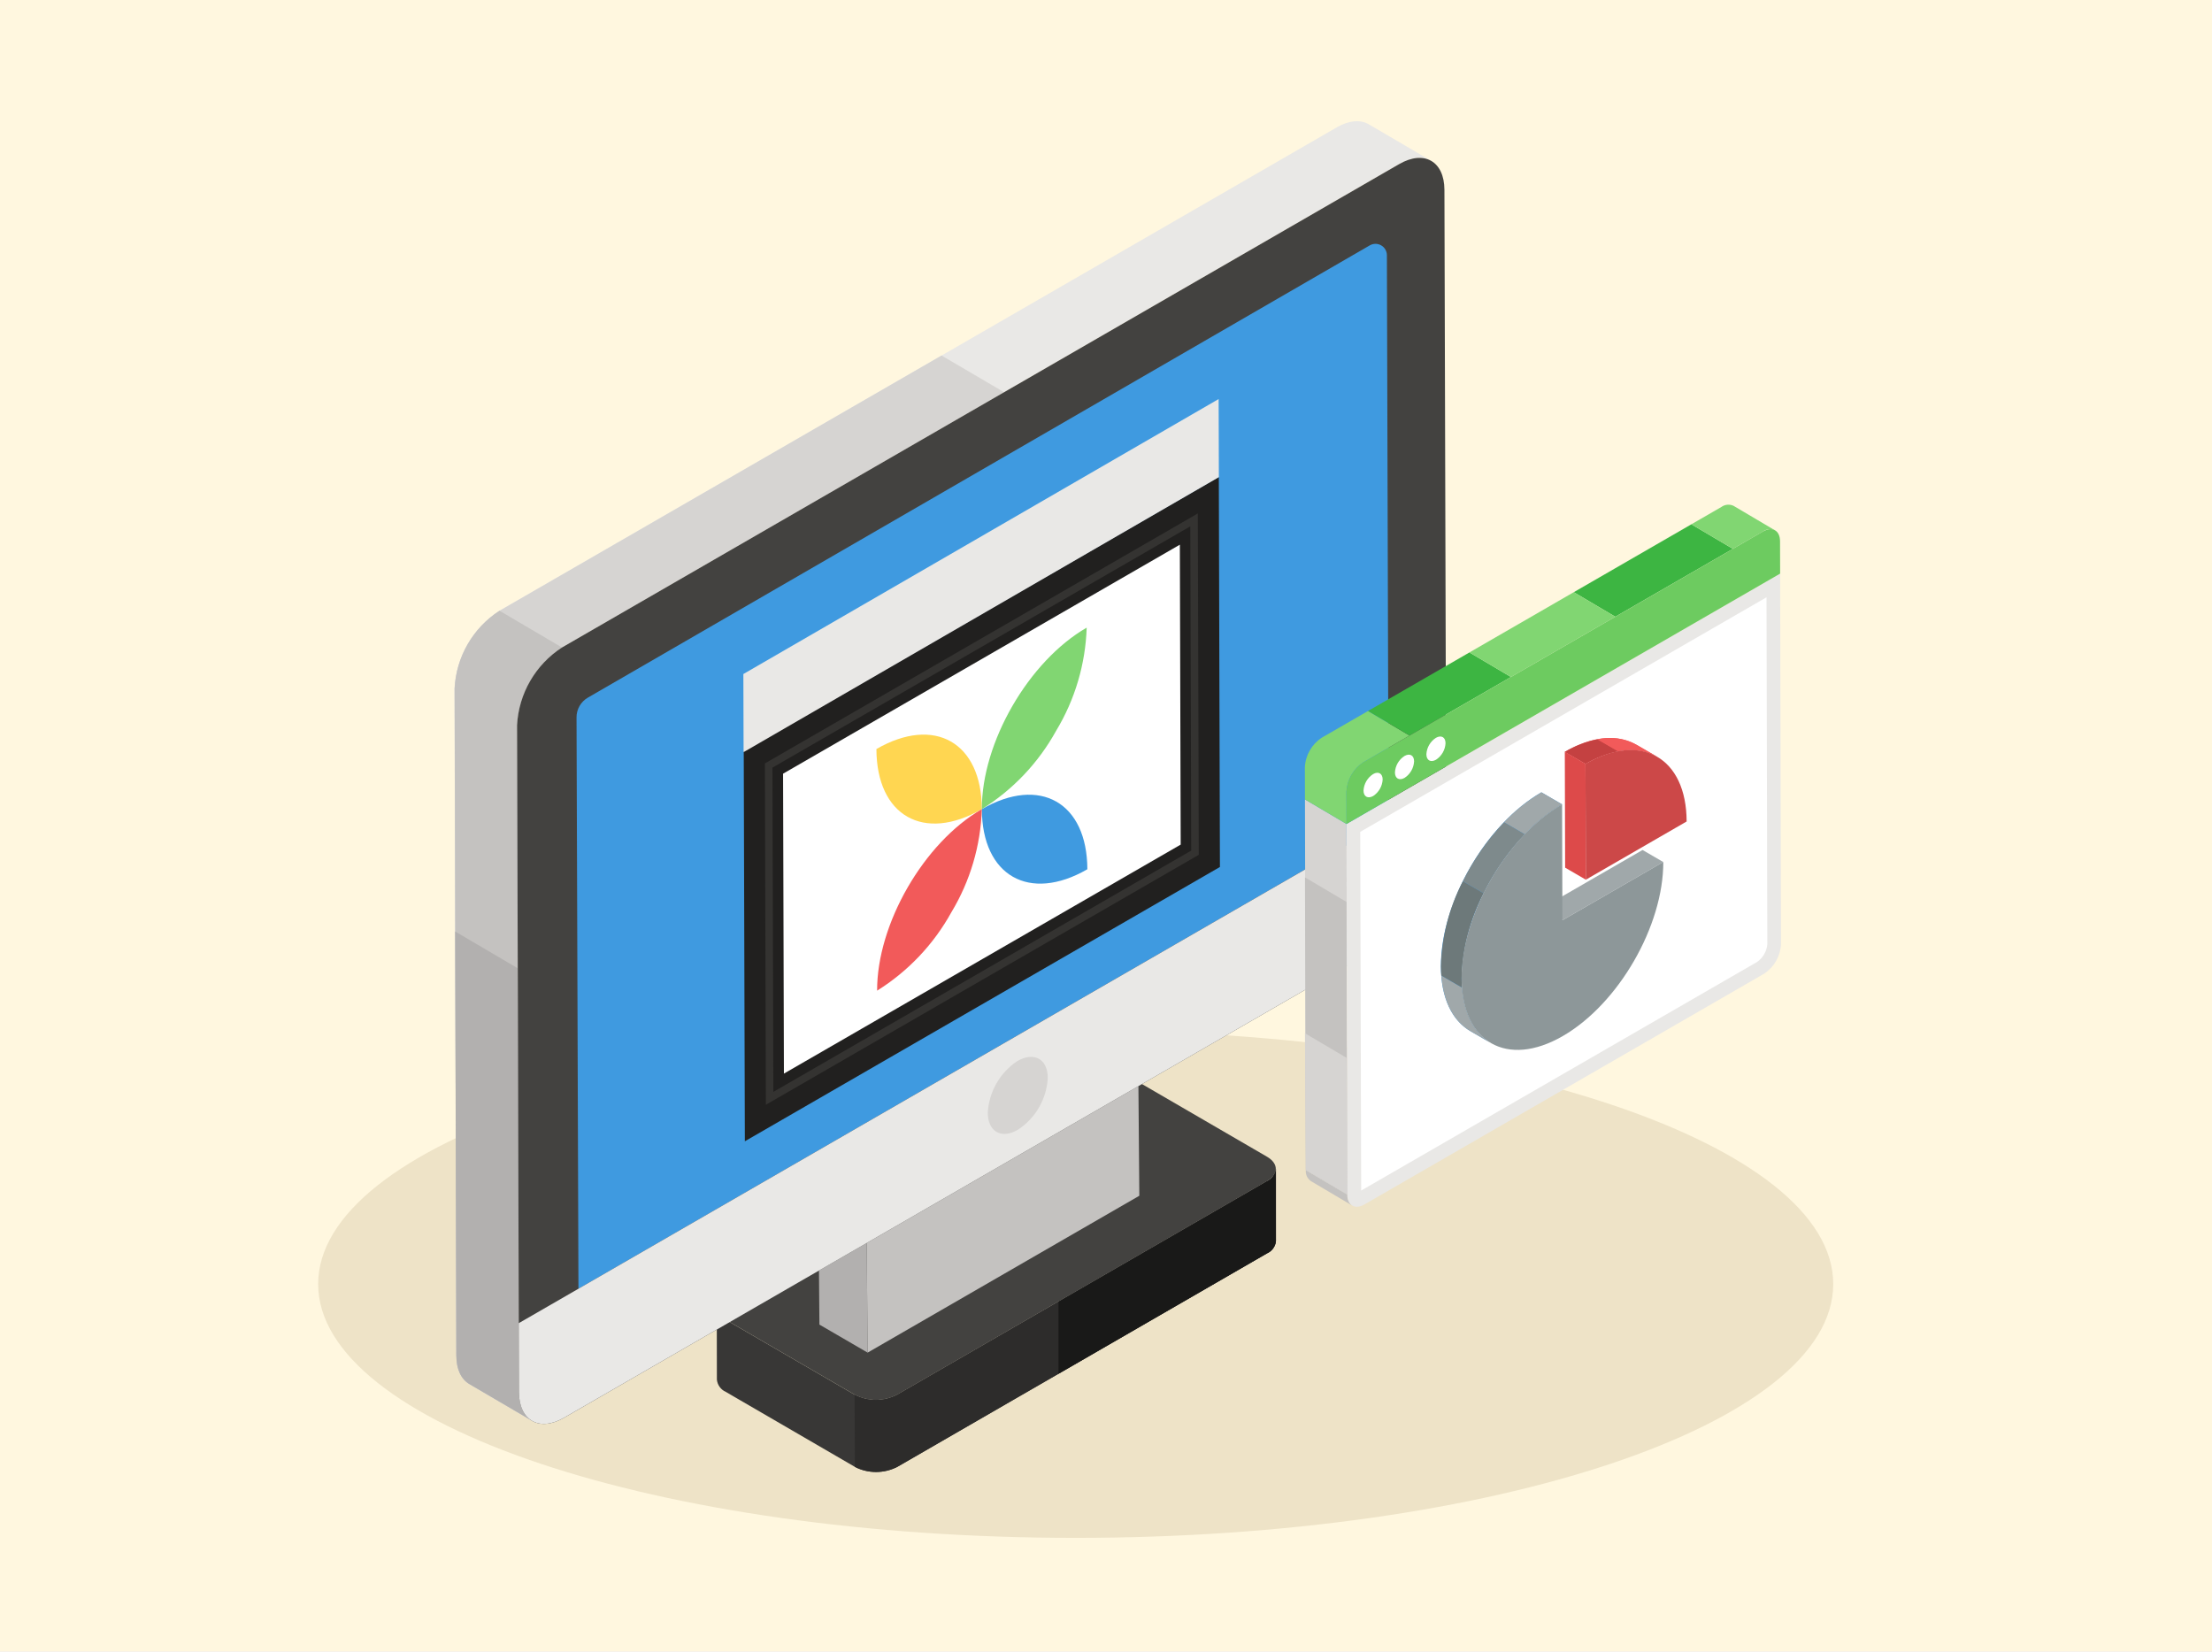
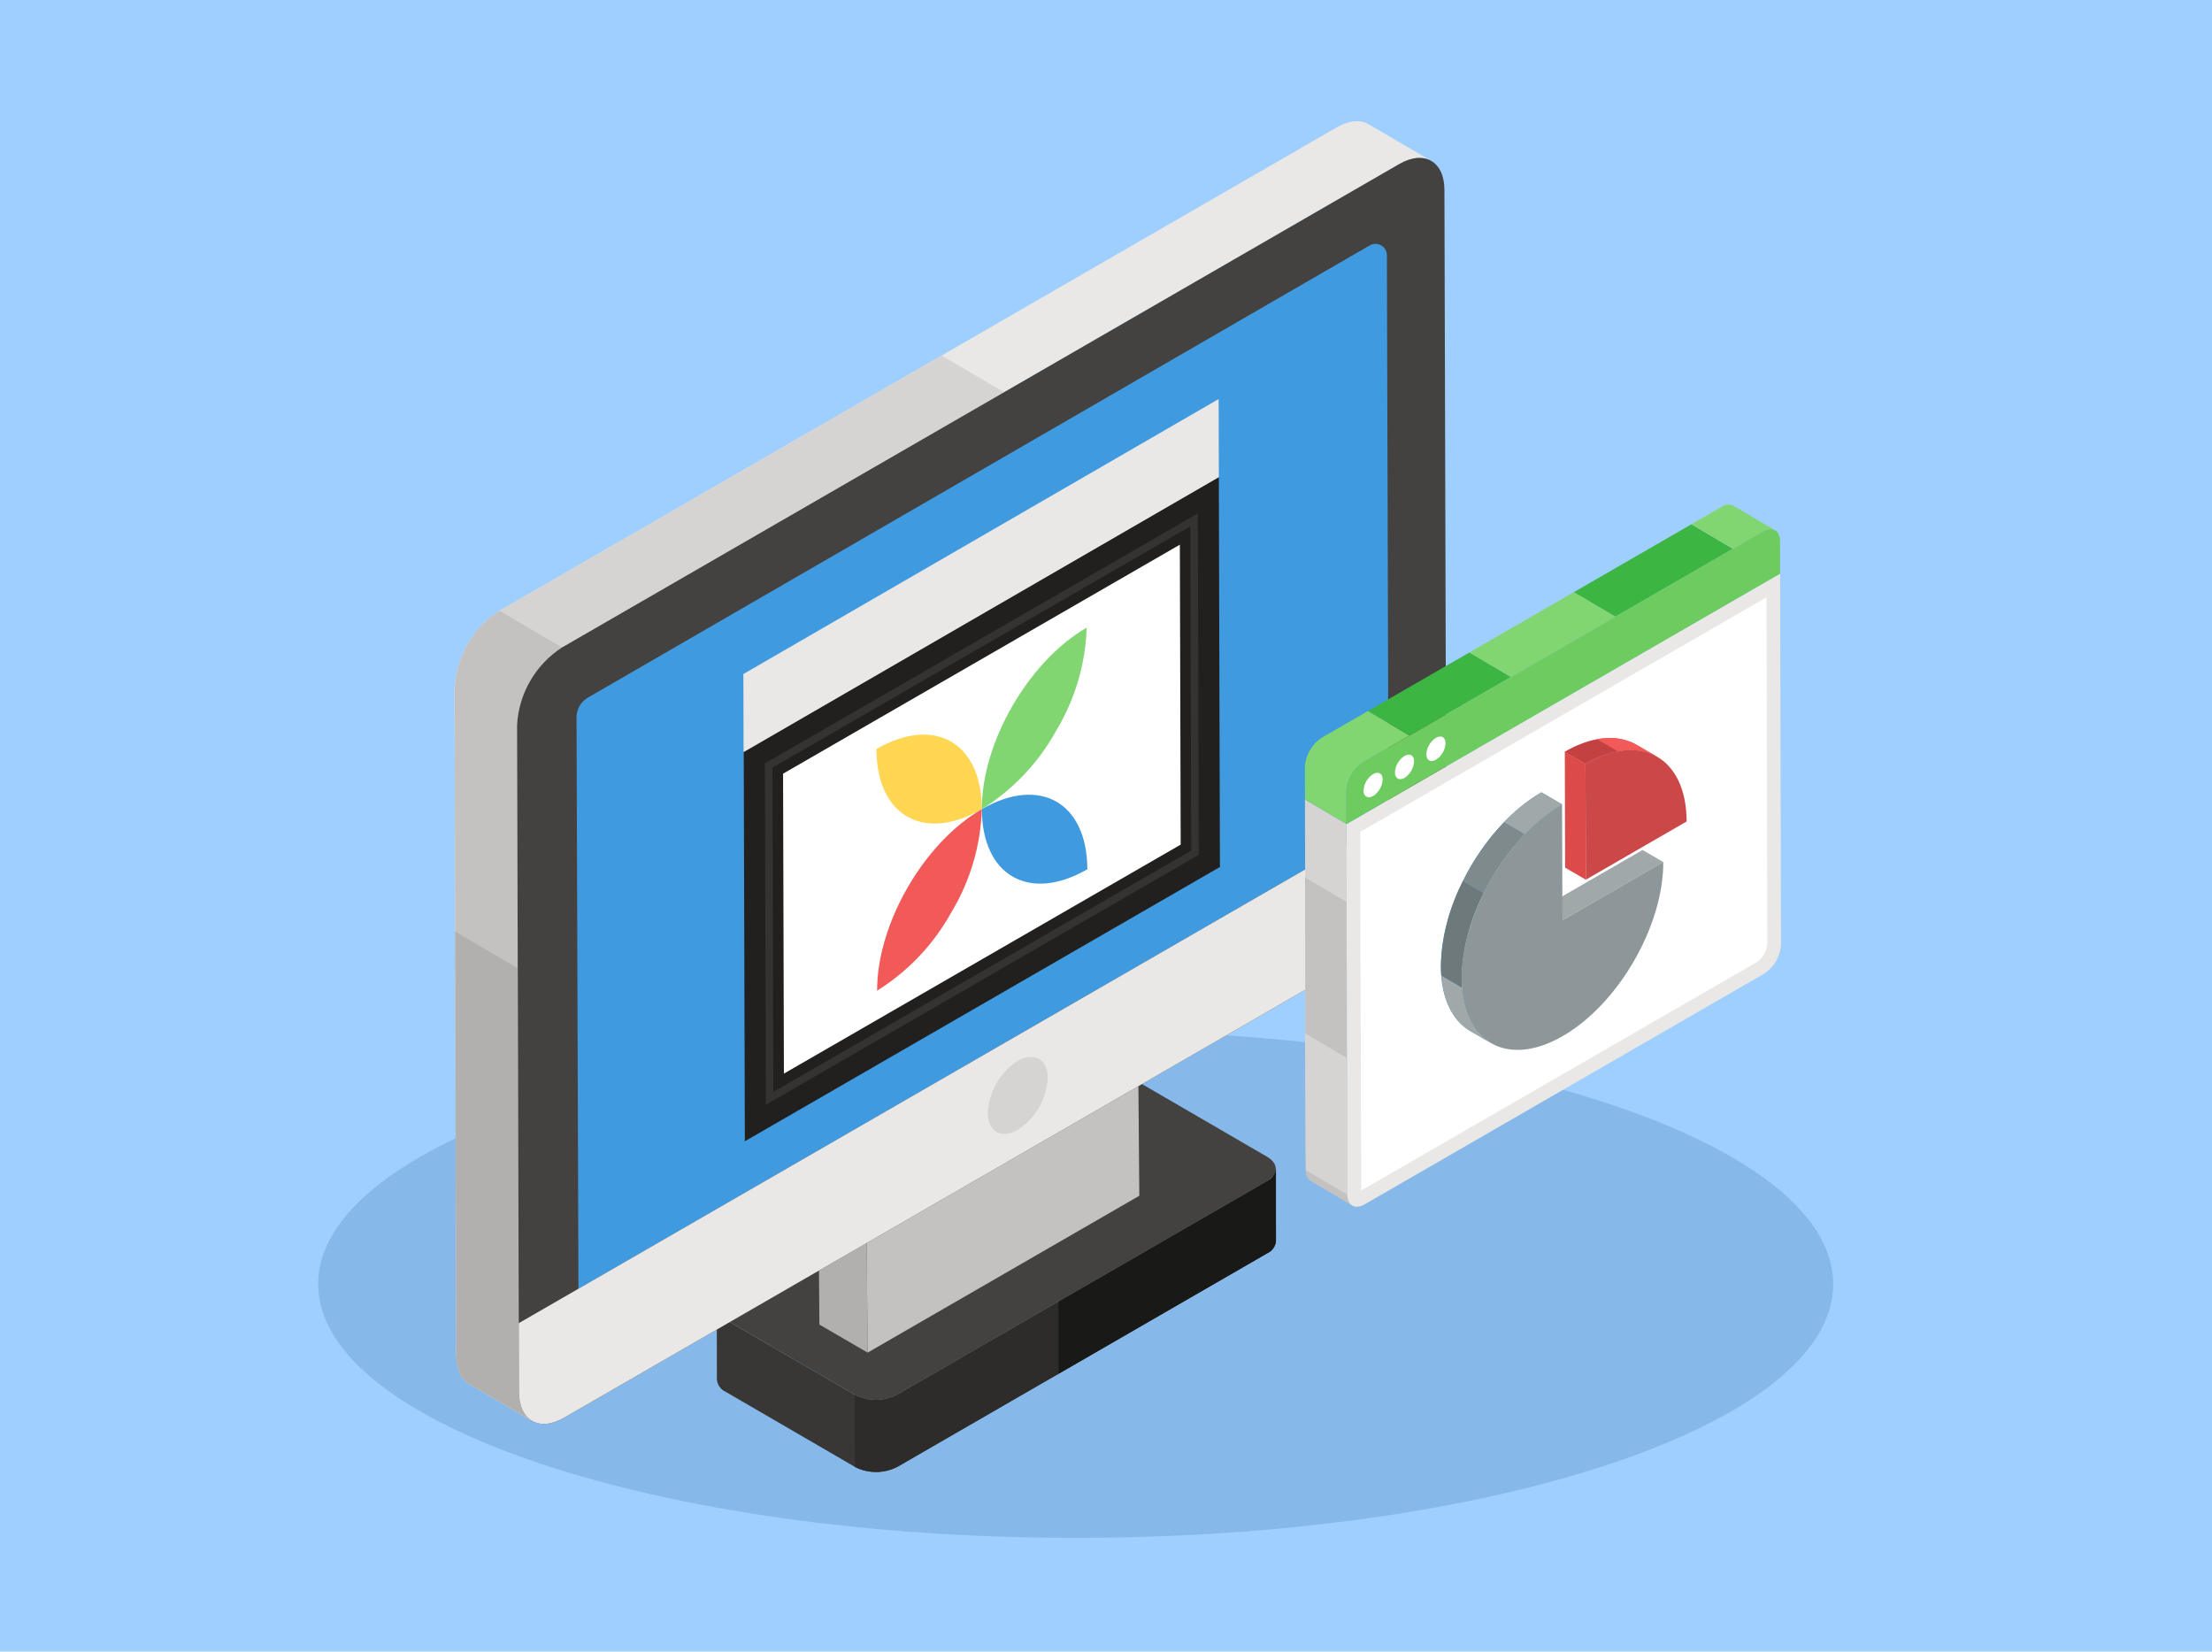
<svg xmlns="http://www.w3.org/2000/svg" width="292" height="218" viewBox="0 0 292 218">
  <g id="Grupo_1185749" data-name="Grupo 1185749" transform="translate(-913.711 -3754)">
-     <rect id="Rectángulo_458825" data-name="Rectángulo 458825" width="292" height="218" transform="translate(913.711 3754)" fill="#fff7df" />
-     <ellipse id="Elipse_13714" data-name="Elipse 13714" cx="100" cy="33.5" rx="100" ry="33.5" transform="translate(955.711 3890)" fill="#eee3c7" />
+     <rect id="Rectángulo_458825" data-name="Rectángulo 458825" width="292" height="218" transform="translate(913.711 3754)" fill="#9ecfff" />
+     <path id="Trazado_1032960" data-name="Trazado 1032960" d="M100,0c55.228,0,100,15,100,33.5S155.228,67,100,67,0,52,0,33.5,44.772,0,100,0Z" transform="translate(955.711 3890)" fill="#86b9ea" />
    <g id="Grupo_1185748" data-name="Grupo 1185748" transform="translate(973.711 3770)">
      <g id="Grupo_1185725" data-name="Grupo 1185725">
        <g id="Grupo_1185724" data-name="Grupo 1185724">
          <g id="Grupo_1185691" data-name="Grupo 1185691">
            <g id="Grupo_1185690" data-name="Grupo 1185690">
              <g id="Grupo_1185685" data-name="Grupo 1185685">
                <g id="Grupo_1185679" data-name="Grupo 1185679" transform="translate(34.618 114.013)">
                  <path id="Trazado_1031437" data-name="Trazado 1031437" d="M88.3,51.138a2,2,0,0,1-1.188,1.632l-48.8,28.176a6.076,6.076,0,0,1-5.6,0l-17.04-9.9a1.981,1.981,0,0,1-1.17-1.61l.014,9.522a1.982,1.982,0,0,0,1.17,1.61l17.04,9.9a6.075,6.075,0,0,0,5.6,0l48.8-28.176a2,2,0,0,0,1.188-1.632Z" transform="translate(-14.5 -26.856)" fill="#383736" />
                  <path id="Trazado_1031438" data-name="Trazado 1031438" d="M76.65,51.133v9.543a1.983,1.983,0,0,1-1.176,1.617l-48.818,28.2a6.229,6.229,0,0,1-5.588,0l-.037-9.544a6.081,6.081,0,0,0,5.624,0L75.437,52.787a2.055,2.055,0,0,0,1.213-1.654Z" transform="translate(-2.835 -26.866)" fill="#2d2c2b" />
                  <path id="Trazado_1031439" data-name="Trazado 1031439" d="M58.182,52.787,30.692,68.655v9.537l27.527-15.9a1.983,1.983,0,0,0,1.176-1.617V51.133a2.055,2.055,0,0,1-1.213,1.654Z" transform="translate(14.419 -26.866)" fill="#191918" />
                  <path id="Trazado_1031440" data-name="Trazado 1031440" d="M15.688,75.62c-1.577.91-1.585,2.331-.018,3.242l17.04,9.9a6.075,6.075,0,0,0,5.6,0l48.8-28.176c1.577-.91,1.585-2.331.018-3.242l-17.04-9.9a6.076,6.076,0,0,0-5.6,0Z" transform="translate(-14.5 -34.674)" fill="#434240" />
                  <g id="Grupo_1185678" data-name="Grupo 1185678" transform="translate(13.352)">
                    <g id="Grupo_1185677" data-name="Grupo 1185677">
                      <g id="Grupo_1185674" data-name="Grupo 1185674" transform="translate(0 20.706)">
                        <path id="Trazado_1031441" data-name="Trazado 1031441" d="M25.855,77.683l-6.365-3.7-.2-24.129,6.365,3.7Z" transform="translate(-19.292 -49.855)" fill="#b2b0af" />
                      </g>
                      <g id="Grupo_1185675" data-name="Grupo 1185675" transform="translate(0)">
                        <path id="Trazado_1031442" data-name="Trazado 1031442" d="M25.657,66.828l-6.365-3.7L55.156,42.423l6.365,3.7Z" transform="translate(-19.292 -42.423)" fill="#798284" />
                      </g>
                      <g id="Grupo_1185676" data-name="Grupo 1185676" transform="translate(6.365 3.699)">
                        <path id="Trazado_1031443" data-name="Trazado 1031443" d="M57.441,43.75l.2,24.129L21.774,88.586l-.2-24.129Z" transform="translate(-21.577 -43.75)" fill="#c4c2c0" />
                      </g>
                    </g>
                  </g>
                </g>
                <g id="Grupo_1185680" data-name="Grupo 1185680" transform="translate(0.001)">
                  <path id="Trazado_1031444" data-name="Trazado 1031444" d="M131.017,6.743c-1.082-.631-2.584-.541-4.233.412L16.251,70.972A13.051,13.051,0,0,0,10.33,81.229l.251,88.009c0,1.875.664,3.2,1.733,3.814l-8.255-4.84c-1.069-.618-1.733-1.939-1.733-3.814L2.075,76.389A13.051,13.051,0,0,1,8,66.132L118.529,2.316c1.649-.954,3.151-1.044,4.227-.412Z" transform="translate(-2.075 -1.5)" fill="#e9e8e6" />
                </g>
                <g id="Grupo_1185681" data-name="Grupo 1185681" transform="translate(0 30.932)">
                  <path id="Trazado_1031445" data-name="Trazado 1031445" d="M74.622,17.443l-58.371,33.7A13.046,13.046,0,0,0,10.33,61.4l.252,88.009c0,1.874.663,3.2,1.733,3.815L4.06,148.382c-1.07-.619-1.734-1.939-1.734-3.815L2.075,56.56A13.057,13.057,0,0,1,8,46.3L66.366,12.6Z" transform="translate(-2.075 -12.602)" fill="#d6d4d2" />
                </g>
                <g id="Grupo_1185682" data-name="Grupo 1185682" transform="translate(0.018 64.616)">
                  <path id="Trazado_1031446" data-name="Trazado 1031446" d="M10.322,39.8l.257,88.005c0,1.875.662,3.2,1.728,3.823L4.03,126.777c-1.066-.625-1.728-1.912-1.728-3.786L2.082,34.949A12.964,12.964,0,0,1,8,24.692l8.24,4.848A13.16,13.16,0,0,0,10.322,39.8Z" transform="translate(-2.081 -24.692)" fill="#c4c2c0" />
                  <path id="Trazado_1031447" data-name="Trazado 1031447" d="M12.263,104.482,3.987,99.634c-1.067-.625-1.728-1.912-1.728-3.786L2.106,39.89l8.24,4.847.189,55.922c0,1.876.661,3.2,1.728,3.824Z" transform="translate(-2.038 2.45)" fill="#b2b0af" />
                </g>
                <g id="Grupo_1185683" data-name="Grupo 1185683" transform="translate(8.255 4.841)">
                  <path id="Trazado_1031448" data-name="Trazado 1031448" d="M127.7,95.457a13.053,13.053,0,0,1-5.921,10.263L11.249,169.536c-3.279,1.894-5.953.374-5.96-3.4l-.026-9.078L5.038,78.126a13.051,13.051,0,0,1,5.921-10.257L121.492,4.052c3.286-1.894,5.953-.374,5.966,3.4l.219,78.976Z" transform="translate(-5.038 -3.237)" fill="#434240" />
                  <path id="Trazado_1031449" data-name="Trazado 1031449" d="M115.046,83.535,8.109,145.239,7.856,69.824a3.01,3.01,0,0,1,1.505-2.618L112.57,7.514a1.507,1.507,0,0,1,2.261,1.3Z" transform="translate(-0.005 4.035)" fill="#3f9ae0" />
                  <path id="Trazado_1031450" data-name="Trazado 1031450" d="M127.558,42.128a13.053,13.053,0,0,1-5.921,10.263L11.1,116.208c-3.279,1.894-5.953.374-5.96-3.4l-.026-9.078L127.532,33.1Z" transform="translate(-4.893 50.091)" fill="#e9e8e6" />
                </g>
                <g id="Grupo_1185684" data-name="Grupo 1185684" transform="translate(70.397 123.51)">
                  <path id="Trazado_1031451" data-name="Trazado 1031451" d="M35.259,48.621A8.724,8.724,0,0,1,31.3,55.456c-2.165,1.268-3.959.247-3.959-2.258a8.774,8.774,0,0,1,3.928-6.835c2.2-1.238,3.99-.248,3.99,2.258Z" transform="translate(-27.342 -45.832)" fill="#d6d4d2" />
                </g>
              </g>
              <g id="Grupo_1185689" data-name="Grupo 1185689" transform="translate(38.13 36.674)">
                <g id="Grupo_1185686" data-name="Grupo 1185686" transform="translate(0.049 10.283)">
                  <path id="Trazado_1031452" data-name="Trazado 1031452" d="M76.21,19.219l-59.931,34.6.137,48.271,59.931-34.6ZM20.18,95.573,20.067,55.98,72.447,25.739l.112,39.592Z" transform="translate(-14.883 -16.809)" fill="#343331" />
                  <path id="Trazado_1031453" data-name="Trazado 1031453" d="M15.925,106.046l-.147-51.482L78.492,18.354l.146,51.485ZM18.57,56.169l.128,45.058L75.846,68.234l-.127-45.061Zm1.118,43.358-.121-42.8L74.727,24.875l.122,42.8Zm2.67-41.2.1,36.381,49.6-28.635-.1-36.381Z" transform="translate(-15.778 -18.354)" fill="#21201f" />
                </g>
                <g id="Grupo_1185687" data-name="Grupo 1185687">
                  <path id="Trazado_1031454" data-name="Trazado 1031454" d="M78.5,14.663l.029,10.311L15.79,61.272l-.029-10.311Z" transform="translate(-15.761 -14.663)" fill="#e9e8e6" />
                </g>
                <g id="Grupo_1185688" data-name="Grupo 1185688" transform="translate(5.241 19.225)">
                  <path id="Trazado_1031455" data-name="Trazado 1031455" d="M70.131,61.154,17.753,91.382l-.111-39.59L70.02,21.564Z" transform="translate(-17.642 -21.564)" fill="#fff" />
                </g>
              </g>
            </g>
          </g>
          <g id="Grupo_1185713" data-name="Grupo 1185713" transform="translate(112.253 50.612)">
            <g id="Grupo_1185712" data-name="Grupo 1185712">
              <g id="Grupo_1185711" data-name="Grupo 1185711">
                <g id="Grupo_1185710" data-name="Grupo 1185710">
                  <g id="Grupo_1185709" data-name="Grupo 1185709">
                    <g id="Grupo_1185708" data-name="Grupo 1185708">
                      <g id="Grupo_1185706" data-name="Grupo 1185706">
                        <g id="Grupo_1185705" data-name="Grupo 1185705">
                          <g id="Grupo_1185700" data-name="Grupo 1185700" transform="translate(0.012 9.108)">
                            <g id="Grupo_1185692" data-name="Grupo 1185692" transform="translate(0.116 78.735)">
                              <path id="Trazado_1031456" data-name="Trazado 1031456" d="M48.553,55.883l-5.484-3.241a1.578,1.578,0,0,1-.657-1.446L47.9,54.437a1.578,1.578,0,0,0,.657,1.446Z" transform="translate(-42.412 -51.196)" fill="#c4c2c0" />
                            </g>
                            <g id="Grupo_1185694" data-name="Grupo 1185694" transform="translate(0 29.806)">
                              <g id="Grupo_1185693" data-name="Grupo 1185693">
                                <path id="Trazado_1031457" data-name="Trazado 1031457" d="M47.97,85.8l-5.484-3.241L42.37,33.634l5.484,3.241Z" transform="translate(-42.37 -33.634)" fill="#d6d4d2" />
                              </g>
                            </g>
                            <g id="Grupo_1185696" data-name="Grupo 1185696" transform="translate(0 40.095)">
                              <g id="Grupo_1185695" data-name="Grupo 1185695">
                                <path id="Trazado_1031458" data-name="Trazado 1031458" d="M47.97,79.208l-5.484-3.241-.115-38.64,5.484,3.241Z" transform="translate(-42.37 -37.327)" fill="#c4c2c0" />
                              </g>
                            </g>
                            <g id="Grupo_1185698" data-name="Grupo 1185698" transform="translate(0 60.671)">
                              <g id="Grupo_1185697" data-name="Grupo 1185697">
                                <path id="Trazado_1031459" data-name="Trazado 1031459" d="M47.97,66.017l-5.484-3.241L42.37,44.712l5.484,3.241Z" transform="translate(-42.37 -44.712)" fill="#d6d4d2" />
                              </g>
                            </g>
                            <g id="Grupo_1185699" data-name="Grupo 1185699" transform="translate(5.484)">
                              <path id="Trazado_1031460" data-name="Trazado 1031460" d="M101.579,22.936l.115,48.929a4.951,4.951,0,0,1-2.246,3.891L46.715,106.2c-1.244.718-2.257.141-2.261-1.289l-.115-48.929Z" transform="translate(-44.339 -22.936)" fill="#e9e8e6" />
                              <path id="Trazado_1031461" data-name="Trazado 1031461" d="M44.988,55.021,98.62,24.057l.108,45.808a3.206,3.206,0,0,1-1.343,2.323L45.113,102.366Z" transform="translate(-43.178 -20.933)" fill="#fff" />
                            </g>
                          </g>
                          <g id="Grupo_1185704" data-name="Grupo 1185704">
                            <g id="Grupo_1185702" data-name="Grupo 1185702">
                              <path id="Trazado_1031462" data-name="Trazado 1031462" d="M44.612,32.958a4.948,4.948,0,0,0-2.246,3.89l.012,4.269,5.485,3.242-.012-4.269A4.951,4.951,0,0,1,50.1,36.2l6.086-3.514L50.7,29.444Z" transform="translate(-42.366 -2.203)" fill="#81d672" />
                              <path id="Trazado_1031463" data-name="Trazado 1031463" d="M45.357,34.4l5.484,3.241,13.39-7.73-5.484-3.241Z" transform="translate(-37.024 -7.159)" fill="#3db542" />
                              <path id="Trazado_1031464" data-name="Trazado 1031464" d="M76.115,23.839,70.631,20.6,55.106,29.561,60.59,32.8Z" transform="translate(-19.611 -18.003)" fill="#3db542" />
                              <g id="Grupo_1185701" data-name="Grupo 1185701" transform="translate(21.722)">
                                <path id="Trazado_1031465" data-name="Trazado 1031465" d="M63.935,23.815,50.163,31.767l5.484,3.241,13.773-7.952Z" transform="translate(-50.163 -12.257)" fill="#81d672" />
                                <path id="Trazado_1031466" data-name="Trazado 1031466" d="M70.122,23.217a1.589,1.589,0,0,1,1.6-.157l-5.484-3.241a1.591,1.591,0,0,0-1.6.157l-3.959,2.286L66.163,25.5Z" transform="translate(-31.381 -19.666)" fill="#81d672" />
                              </g>
                            </g>
                            <g id="Grupo_1185703" data-name="Grupo 1185703" transform="translate(5.484 3.241)">
                              <path id="Trazado_1031467" data-name="Trazado 1031467" d="M99.314,21.139c1.245-.719,2.257-.142,2.261,1.288l.012,4.269L44.346,59.744l-.012-4.269a4.95,4.95,0,0,1,2.246-3.89Z" transform="translate(-44.334 -20.83)" fill="#6dcb60" />
                            </g>
                          </g>
                        </g>
                      </g>
                      <g id="Grupo_1185707" data-name="Grupo 1185707" transform="translate(7.741 30.605)">
                        <path id="Trazado_1031468" data-name="Trazado 1031468" d="M46.413,32.542c.688-.4,1.256-.085,1.258.717a2.773,2.773,0,0,1-1.25,2.176c-.7.4-1.275.085-1.277-.717A2.776,2.776,0,0,1,46.413,32.542Z" transform="translate(-45.144 -27.581)" fill="#fff" />
                        <path id="Trazado_1031469" data-name="Trazado 1031469" d="M47.893,31.687c.7-.4,1.265-.09,1.268.712A2.776,2.776,0,0,1,47.9,34.58c-.7.4-1.266.079-1.268-.722A2.757,2.757,0,0,1,47.893,31.687Z" transform="translate(-42.484 -29.115)" fill="#fff" />
                        <path id="Trazado_1031470" data-name="Trazado 1031470" d="M49.383,30.827c.7-.4,1.265-.09,1.268.712a2.776,2.776,0,0,1-1.26,2.182c-.7.4-1.265.079-1.268-.722A2.757,2.757,0,0,1,49.383,30.827Z" transform="translate(-39.824 -30.651)" fill="#fff" />
                      </g>
                    </g>
                  </g>
                </g>
              </g>
            </g>
          </g>
          <g id="Grupo_1185723" data-name="Grupo 1185723" transform="translate(130.209 81.41)">
            <g id="Grupo_1185722" data-name="Grupo 1185722">
              <g id="Grupo_1185714" data-name="Grupo 1185714" transform="translate(13.308 14.789)">
                <path id="Trazado_1031471" data-name="Trazado 1031471" d="M56.319,45.3l-2.732-1.588L66.9,36.028l2.732,1.588Z" transform="translate(-53.587 -36.028)" fill="#a0a8aa" />
              </g>
              <g id="Grupo_1185715" data-name="Grupo 1185715" transform="translate(16.357)">
                <path id="Trazado_1031472" data-name="Trazado 1031472" d="M66.887,33.208c-2.433-1.4-5.778-1.2-9.468.933l-2.737-1.581c3.69-2.149,7.055-2.352,9.468-.933Z" transform="translate(-54.682 -30.72)" fill="#f25a5a" />
              </g>
              <g id="Grupo_1185716" data-name="Grupo 1185716" transform="translate(16.357 0.013)">
                <path id="Trazado_1031473" data-name="Trazado 1031473" d="M58.977,30.784a13.482,13.482,0,0,0-4.3,1.662l2.737,1.581a13.549,13.549,0,0,1,4.314-1.652Z" transform="translate(-54.682 -30.62)" fill="#c44141" />
                <path id="Trazado_1031474" data-name="Trazado 1031474" d="M64.133,33.2,61.4,31.618a7.37,7.37,0,0,0-5.173-.73l2.756,1.592A7.469,7.469,0,0,1,64.133,33.2Z" transform="translate(-51.928 -30.725)" fill="#f25a5a" />
              </g>
              <g id="Grupo_1185717" data-name="Grupo 1185717" transform="translate(19.088 1.592)">
                <path id="Trazado_1031475" data-name="Trazado 1031475" d="M55.662,33.118c7.355-4.246,13.327-.832,13.351,7.608L55.705,48.409Z" transform="translate(-55.662 -31.292)" fill="#cc4848" />
              </g>
              <g id="Grupo_1185718" data-name="Grupo 1185718" transform="translate(16.356 1.83)">
                <path id="Trazado_1031476" data-name="Trazado 1031476" d="M57.457,48.257l-2.732-1.588-.043-15.292,2.732,1.588Z" transform="translate(-54.681 -31.377)" fill="#dd4a4a" />
              </g>
              <g id="Grupo_1185719" data-name="Grupo 1185719" transform="translate(0 7.175)">
                <path id="Trazado_1031477" data-name="Trazado 1031477" d="M55.426,66.4l-2.732-1.588c-2.389-1.389-3.871-4.34-3.883-8.533C48.787,47.83,54.729,37.537,62.075,33.3l2.732,1.588c-7.346,4.241-13.288,14.534-13.264,22.986.012,4.193,1.494,7.145,3.883,8.533Z" transform="translate(-48.811 -33.296)" fill="#3f9ae0" />
              </g>
              <g id="Grupo_1185720" data-name="Grupo 1185720" transform="translate(0 7.175)">
                <path id="Trazado_1031478" data-name="Trazado 1031478" d="M52.657,49.308,55.389,50.9c-2.152-1.251-3.557-3.779-3.826-7.331l-2.732-1.588C49.1,45.529,50.505,48.057,52.657,49.308Z" transform="translate(-48.774 -17.789)" fill="#a0a8aa" />
                <path id="Trazado_1031479" data-name="Trazado 1031479" d="M48.811,48.756c0,.416.028.811.057,1.2L51.6,51.546c-.03-.392-.056-.786-.057-1.2a25.886,25.886,0,0,1,2.9-11.247l-2.732-1.588a25.886,25.886,0,0,0-2.9,11.247Z" transform="translate(-48.811 -25.771)" fill="#6d797a" />
                <path id="Trazado_1031480" data-name="Trazado 1031480" d="M56.736,33.3A22.737,22.737,0,0,0,51.8,37.249l2.732,1.588a22.738,22.738,0,0,1,4.936-3.954Z" transform="translate(-43.471 -33.296)" fill="#a0a8aa" />
                <path id="Trazado_1031481" data-name="Trazado 1031481" d="M49.851,42.5l2.732,1.588a31.47,31.47,0,0,1,5.43-7.785l-2.732-1.588a31.464,31.464,0,0,0-5.43,7.785Z" transform="translate(-46.952 -30.761)" fill="#7e8a8c" />
              </g>
              <g id="Grupo_1185721" data-name="Grupo 1185721" transform="translate(2.732 8.762)">
                <path id="Trazado_1031482" data-name="Trazado 1031482" d="M63.056,33.866l.043,15.3,13.317-7.689c.024,8.441-5.909,18.728-13.274,22.98-7.346,4.241-13.327.832-13.351-7.608S55.71,38.107,63.056,33.865Z" transform="translate(-49.791 -33.865)" fill="#8d9799" />
              </g>
            </g>
          </g>
        </g>
      </g>
      <g id="Grupo_1185730" data-name="Grupo 1185730" transform="translate(55.692 66.849)">
        <g id="Grupo_1185726" data-name="Grupo 1185726" transform="translate(13.919 22.054)">
          <path id="Trazado_1031483" data-name="Trazado 1031483" d="M27.06,35.313c7.664-4.425,13.9-.869,13.928,7.937-3.832,2.212-7.308,2.424-9.827.989s-4.089-4.523-4.1-8.926Z" transform="translate(-27.06 -33.41)" fill="#3f9ae0" />
        </g>
        <g id="Grupo_1185727" data-name="Grupo 1185727" transform="translate(0 14.121)">
          <path id="Trazado_1031484" data-name="Trazado 1031484" d="M22.064,32.466c7.664-4.425,13.894-.875,13.919,7.932-3.832,2.212-7.308,2.435-9.826,1s-4.08-4.529-4.092-8.932Z" transform="translate(-22.064 -30.562)" fill="#ffd651" />
        </g>
        <g id="Grupo_1185728" data-name="Grupo 1185728" transform="translate(13.919)">
          <path id="Trazado_1031485" data-name="Trazado 1031485" d="M40.9,25.494A28.121,28.121,0,0,1,36.86,39.12a28.3,28.3,0,0,1-9.8,10.331C27.035,40.644,33.234,29.919,40.9,25.494Z" transform="translate(-27.06 -25.494)" fill="#81d672" />
        </g>
        <g id="Grupo_1185729" data-name="Grupo 1185729" transform="translate(0.09 23.957)">
          <path id="Trazado_1031486" data-name="Trazado 1031486" d="M35.925,34.093A28.086,28.086,0,0,1,31.9,47.713a28.335,28.335,0,0,1-9.8,10.342c-.025-8.807,6.164-19.538,13.828-23.963Z" transform="translate(-22.097 -34.093)" fill="#f25a5a" />
        </g>
      </g>
    </g>
  </g>
</svg>
